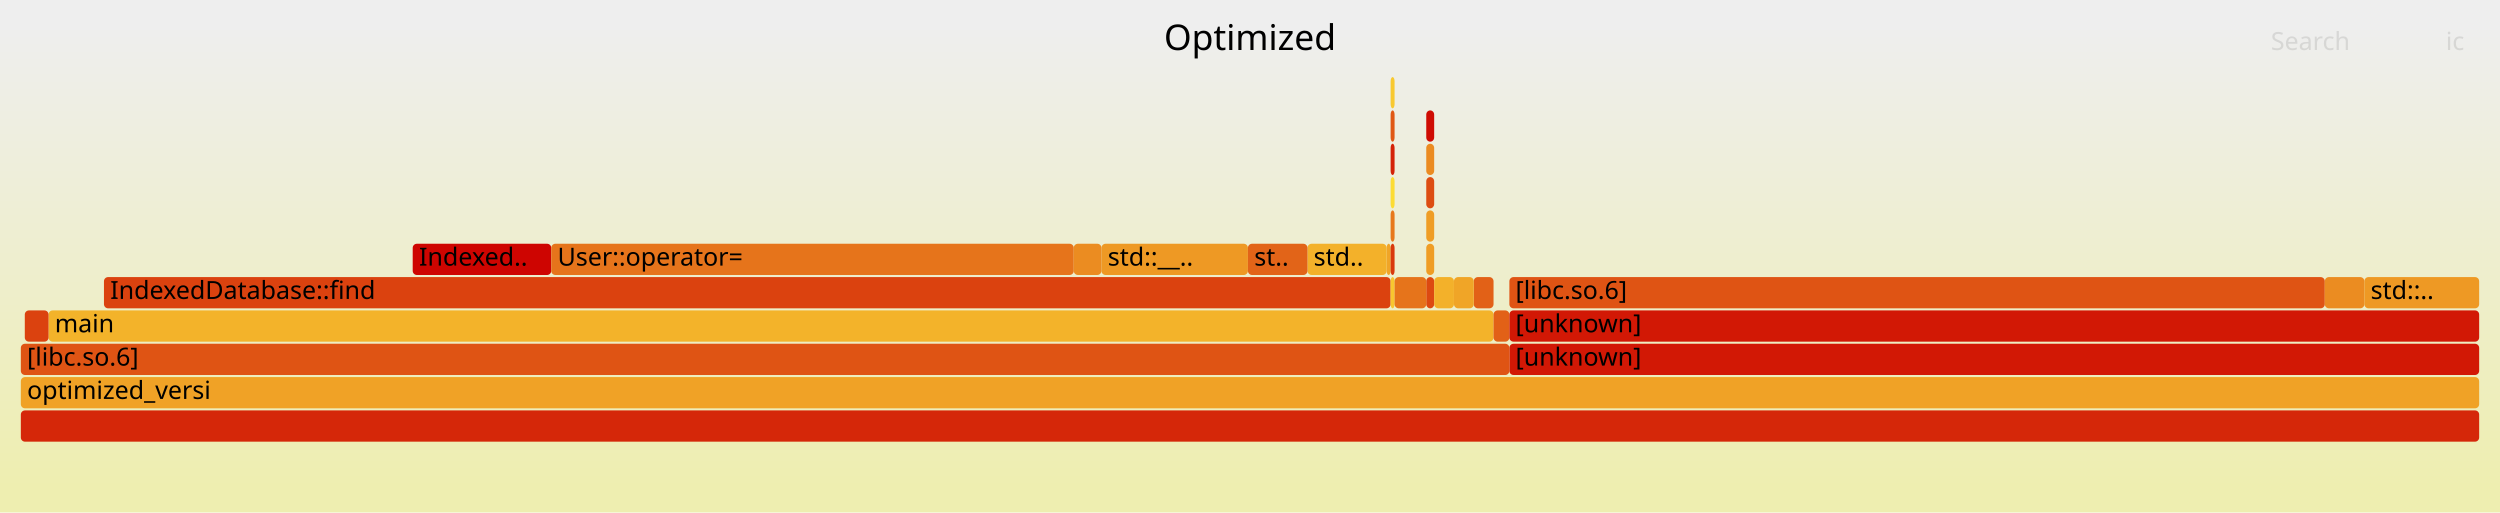
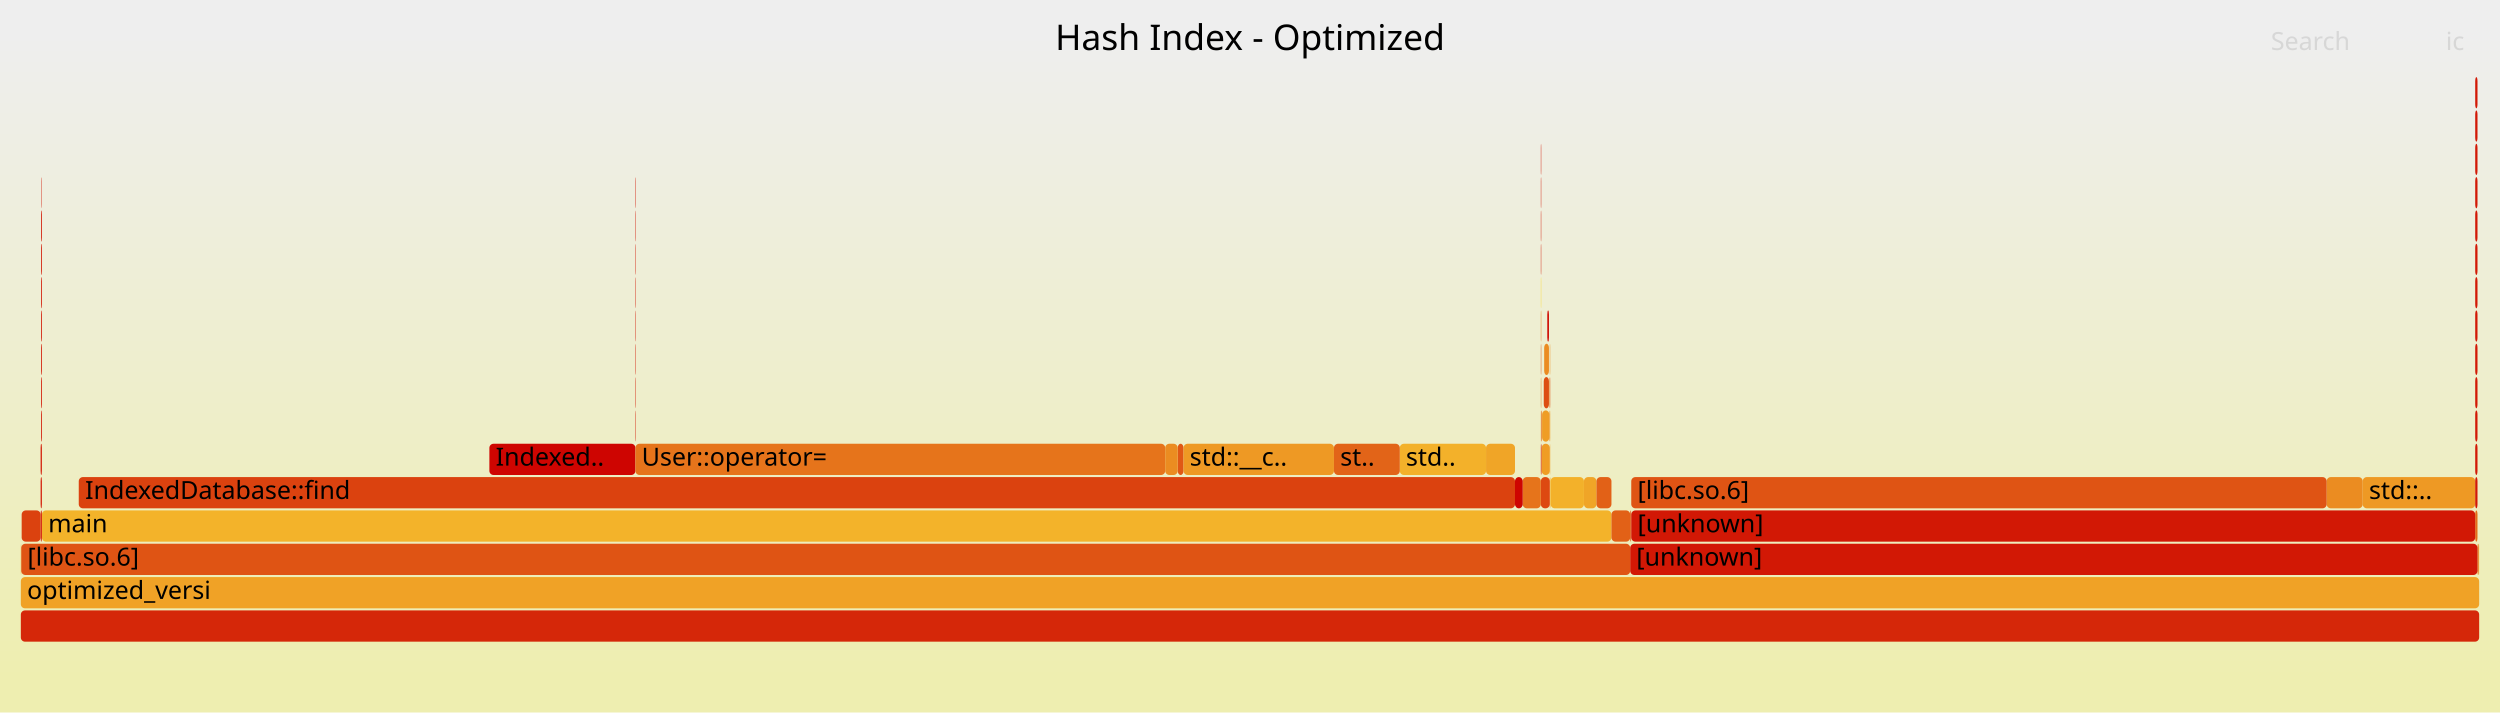
- <svg xmlns="http://www.w3.org/2000/svg" version="1.1" width="1200" height="246" viewBox="0 0 1200 246">
+ <svg xmlns="http://www.w3.org/2000/svg" version="1.1" width="1200" height="342" viewBox="0 0 1200 342">
  <defs>
    <linearGradient id="background" y1="0" y2="1" x1="0" x2="0">
      <stop stop-color="#eeeeee" offset="5%" />
      <stop stop-color="#eeeeb0" offset="95%" />
    </linearGradient>
  </defs>
  <style type="text/css">
	text { font-family:Verdana; font-size:12px; fill:rgb(0,0,0); }
	#search, #ignorecase { opacity:0.1; cursor:pointer; }
	#search:hover, #search.show, #ignorecase:hover, #ignorecase.show { opacity:1; }
	#subtitle { text-anchor:middle; font-color:rgb(160,160,160); }
	#title { text-anchor:middle; font-size:17px}
	#unzoom { cursor:pointer; }
	#frames &gt; *:hover { stroke:black; stroke-width:0.5; cursor:pointer; }
	.hide { display:none; }
	.parent { opacity:0.5; }
</style>
-   <rect x="0.0" y="0" width="1200.0" height="246.0" fill="url(#background)" />
-   <text id="title" x="600.00" y="24">Optimized</text>
-   <text id="details" x="10.00" y="229"> </text>
+   <rect x="0.0" y="0" width="1200.0" height="342.0" fill="url(#background)" />
+   <text id="title" x="600.00" y="24">Hash Index - Optimized</text>
+   <text id="details" x="10.00" y="325"> </text>
  <text id="unzoom" x="10.00" y="24" class="hide">Reset Zoom</text>
  <text id="search" x="1090.00" y="24">Search</text>
  <text id="ignorecase" x="1174.00" y="24">ic</text>
-   <text id="matched" x="1090.00" y="229"> </text>
+   <text id="matched" x="1090.00" y="325"> </text>
  <g id="frames">
    <g>
-       <rect x="667.5" y="69" width="1.9" height="15.0" fill="rgb(212,34,8)" rx="2" ry="2" />
-       <text x="670.46" y="79.5" />
-     </g>
-     <g>
-       <rect x="724.5" y="133" width="391.4" height="15.0" fill="rgb(223,84,20)" rx="2" ry="2" />
-       <text x="727.46" y="143.5">[libc.so.6]</text>
-     </g>
-     <g>
-       <rect x="724.5" y="165" width="465.5" height="15.0" fill="rgb(210,24,5)" rx="2" ry="2" />
-       <text x="727.46" y="175.5">[unknown]</text>
-     </g>
-     <g>
-       <rect x="665.6" y="117" width="1.9" height="15.0" fill="rgb(240,165,39)" rx="2" ry="2" />
-       <text x="668.56" y="127.5" />
-     </g>
-     <g>
-       <rect x="10.0" y="165" width="714.5" height="15.0" fill="rgb(223,84,20)" rx="2" ry="2" />
-       <text x="13.00" y="175.5">[libc.so.6]</text>
-     </g>
-     <g>
-       <rect x="667.5" y="37" width="1.9" height="15.0" fill="rgb(248,201,48)" rx="2" ry="2" />
-       <text x="670.46" y="47.5" />
-     </g>
-     <g>
-       <rect x="49.9" y="133" width="617.6" height="15.0" fill="rgb(219,66,15)" rx="2" ry="2" />
-       <text x="52.90" y="143.5">IndexedDatabase::find</text>
-     </g>
-     <g>
-       <rect x="667.5" y="133" width="1.9" height="15.0" fill="rgb(248,198,47)" rx="2" ry="2" />
-       <text x="670.46" y="143.5" />
-     </g>
-     <g>
-       <rect x="667.5" y="85" width="1.9" height="15.0" fill="rgb(252,220,52)" rx="2" ry="2" />
-       <text x="670.46" y="95.5" />
-     </g>
-     <g>
-       <rect x="23.3" y="149" width="693.6" height="15.0" fill="rgb(243,179,42)" rx="2" ry="2" />
-       <text x="26.30" y="159.5">main</text>
-     </g>
-     <g>
-       <rect x="707.4" y="133" width="9.5" height="15.0" fill="rgb(226,97,23)" rx="2" ry="2" />
-       <text x="710.36" y="143.5" />
-     </g>
-     <g>
-       <rect x="684.6" y="133" width="3.8" height="15.0" fill="rgb(221,73,17)" rx="2" ry="2" />
-       <text x="687.56" y="143.5" />
-     </g>
-     <g>
-       <rect x="684.6" y="69" width="3.8" height="15.0" fill="rgb(235,139,33)" rx="2" ry="2" />
-       <text x="687.56" y="79.5" />
-     </g>
-     <g>
-       <rect x="10.0" y="197" width="1180.0" height="15.0" fill="rgb(213,39,9)" rx="2" ry="2" />
-       <text x="13.00" y="207.5" />
-     </g>
-     <g>
-       <rect x="684.6" y="101" width="3.8" height="15.0" fill="rgb(239,157,37)" rx="2" ry="2" />
-       <text x="687.56" y="111.5" />
-     </g>
-     <g>
-       <rect x="716.9" y="149" width="7.6" height="15.0" fill="rgb(226,97,23)" rx="2" ry="2" />
-       <text x="719.86" y="159.5" />
-     </g>
-     <g>
-       <rect x="627.6" y="117" width="38.0" height="15.0" fill="rgb(243,177,42)" rx="2" ry="2" />
-       <text x="630.55" y="127.5">std..</text>
-     </g>
-     <g>
-       <rect x="1115.9" y="133" width="19.0" height="15.0" fill="rgb(235,140,33)" rx="2" ry="2" />
-       <text x="1118.89" y="143.5" />
-     </g>
-     <g>
-       <rect x="10.0" y="181" width="1180.0" height="15.0" fill="rgb(240,162,38)" rx="2" ry="2" />
-       <text x="13.00" y="191.5">optimized_versi</text>
-     </g>
-     <g>
-       <rect x="528.7" y="117" width="70.3" height="15.0" fill="rgb(238,153,36)" rx="2" ry="2" />
-       <text x="531.74" y="127.5">std::__..</text>
-     </g>
-     <g>
-       <rect x="667.5" y="53" width="1.9" height="15.0" fill="rgb(224,88,21)" rx="2" ry="2" />
-       <text x="670.46" y="63.5" />
-     </g>
-     <g>
-       <rect x="198.1" y="117" width="66.5" height="15.0" fill="rgb(206,5,1)" rx="2" ry="2" />
-       <text x="201.12" y="127.5">Indexed..</text>
-     </g>
-     <g>
-       <rect x="667.5" y="101" width="1.9" height="15.0" fill="rgb(231,120,28)" rx="2" ry="2" />
-       <text x="670.46" y="111.5" />
-     </g>
-     <g>
-       <rect x="684.6" y="117" width="3.8" height="15.0" fill="rgb(239,157,37)" rx="2" ry="2" />
-       <text x="687.56" y="127.5" />
-     </g>
-     <g>
-       <rect x="667.5" y="117" width="1.9" height="15.0" fill="rgb(217,57,13)" rx="2" ry="2" />
-       <text x="670.46" y="127.5" />
-     </g>
-     <g>
-       <rect x="264.6" y="117" width="250.8" height="15.0" fill="rgb(230,116,27)" rx="2" ry="2" />
-       <text x="267.62" y="127.5">User::operator=</text>
-     </g>
-     <g>
-       <rect x="515.4" y="117" width="13.3" height="15.0" fill="rgb(235,140,33)" rx="2" ry="2" />
-       <text x="518.44" y="127.5" />
-     </g>
-     <g>
-       <rect x="688.4" y="133" width="9.5" height="15.0" fill="rgb(243,177,42)" rx="2" ry="2" />
-       <text x="691.36" y="143.5" />
-     </g>
-     <g>
-       <rect x="684.6" y="85" width="3.8" height="15.0" fill="rgb(221,77,18)" rx="2" ry="2" />
-       <text x="687.56" y="95.5" />
-     </g>
-     <g>
-       <rect x="11.9" y="149" width="11.4" height="15.0" fill="rgb(219,66,15)" rx="2" ry="2" />
-       <text x="14.90" y="159.5" />
-     </g>
-     <g>
-       <rect x="599.0" y="117" width="28.6" height="15.0" fill="rgb(226,100,24)" rx="2" ry="2" />
-       <text x="602.05" y="127.5">st..</text>
-     </g>
-     <g>
-       <rect x="669.4" y="133" width="15.2" height="15.0" fill="rgb(230,116,27)" rx="2" ry="2" />
-       <text x="672.36" y="143.5" />
-     </g>
-     <g>
-       <rect x="724.5" y="149" width="465.5" height="15.0" fill="rgb(210,24,5)" rx="2" ry="2" />
-       <text x="727.46" y="159.5">[unknown]</text>
-     </g>
-     <g>
-       <rect x="1134.9" y="133" width="55.1" height="15.0" fill="rgb(238,153,36)" rx="2" ry="2" />
-       <text x="1137.90" y="143.5">std::..</text>
-     </g>
-     <g>
-       <rect x="697.9" y="133" width="9.5" height="15.0" fill="rgb(240,165,39)" rx="2" ry="2" />
-       <text x="700.86" y="143.5" />
-     </g>
-     <g>
-       <rect x="684.6" y="53" width="3.8" height="15.0" fill="rgb(207,12,3)" rx="2" ry="2" />
-       <text x="687.56" y="63.5" />
+       <rect x="743.9" y="229" width="0.2" height="15.0" fill="rgb(226,97,23)" rx="2" ry="2" />
+       <text x="746.90" y="239.5" />
+     </g>
+     <g>
+       <rect x="19.7" y="101" width="0.4" height="15.0" fill="rgb(210,24,5)" rx="2" ry="2" />
+       <text x="22.74" y="111.5" />
+     </g>
+     <g>
+       <rect x="19.9" y="85" width="0.2" height="15.0" fill="rgb(210,24,5)" rx="2" ry="2" />
+       <text x="22.93" y="95.5" />
+     </g>
+     <g>
+       <rect x="760.3" y="229" width="6.0" height="15.0" fill="rgb(240,165,39)" rx="2" ry="2" />
+       <text x="763.25" y="239.5" />
+     </g>
+     <g>
+       <rect x="1116.8" y="229" width="17.3" height="15.0" fill="rgb(235,140,33)" rx="2" ry="2" />
+       <text x="1119.79" y="239.5" />
+     </g>
+     <g>
+       <rect x="1188.1" y="37" width="1.1" height="15.0" fill="rgb(210,24,5)" rx="2" ry="2" />
+       <text x="1191.05" y="47.5" />
+     </g>
+     <g>
+       <rect x="671.9" y="213" width="41.4" height="15.0" fill="rgb(243,177,42)" rx="2" ry="2" />
+       <text x="674.85" y="223.5">std..</text>
+     </g>
+     <g>
+       <rect x="1134.1" y="229" width="54.0" height="15.0" fill="rgb(238,153,36)" rx="2" ry="2" />
+       <text x="1137.12" y="239.5">std::..</text>
+     </g>
+     <g>
+       <rect x="741.0" y="181" width="2.5" height="15.0" fill="rgb(221,77,18)" rx="2" ry="2" />
+       <text x="743.98" y="191.5" />
+     </g>
+     <g>
+       <rect x="19.7" y="149" width="0.4" height="15.0" fill="rgb(210,24,5)" rx="2" ry="2" />
+       <text x="22.74" y="159.5" />
+     </g>
+     <g>
+       <rect x="1188.1" y="149" width="1.1" height="15.0" fill="rgb(210,24,5)" rx="2" ry="2" />
+       <text x="1191.05" y="159.5" />
+     </g>
+     <g>
+       <rect x="744.3" y="229" width="16.0" height="15.0" fill="rgb(243,177,42)" rx="2" ry="2" />
+       <text x="747.29" y="239.5" />
+     </g>
+     <g>
+       <rect x="739.8" y="213" width="0.2" height="15.0" fill="rgb(213,38,9)" rx="2" ry="2" />
+       <text x="742.81" y="223.5" />
+     </g>
+     <g>
+       <rect x="739.6" y="101" width="0.2" height="15.0" fill="rgb(210,24,5)" rx="2" ry="2" />
+       <text x="742.61" y="111.5" />
+     </g>
+     <g>
+       <rect x="19.7" y="133" width="0.4" height="15.0" fill="rgb(210,24,5)" rx="2" ry="2" />
+       <text x="22.74" y="143.5" />
+     </g>
+     <g>
+       <rect x="10.0" y="277" width="1180.0" height="15.0" fill="rgb(240,162,38)" rx="2" ry="2" />
+       <text x="13.00" y="287.5">optimized_versi</text>
+     </g>
+     <g>
+       <rect x="739.6" y="85" width="0.2" height="15.0" fill="rgb(210,24,5)" rx="2" ry="2" />
+       <text x="742.61" y="95.5" />
+     </g>
+     <g>
+       <rect x="1189.8" y="261" width="0.2" height="15.0" fill="rgb(249,202,48)" rx="2" ry="2" />
+       <text x="1192.81" y="271.5" />
+     </g>
+     <g>
+       <rect x="739.6" y="149" width="0.2" height="15.0" fill="rgb(234,134,32)" rx="2" ry="2" />
+       <text x="742.61" y="159.5" />
+     </g>
+     <g>
+       <rect x="565.3" y="213" width="2.8" height="15.0" fill="rgb(224,88,21)" rx="2" ry="2" />
+       <text x="568.34" y="223.5" />
+     </g>
+     <g>
+       <rect x="1188.1" y="229" width="1.1" height="15.0" fill="rgb(210,24,5)" rx="2" ry="2" />
+       <text x="1191.05" y="239.5" />
+     </g>
+     <g>
+       <rect x="19.5" y="229" width="0.6" height="15.0" fill="rgb(210,24,5)" rx="2" ry="2" />
+       <text x="22.54" y="239.5" />
+     </g>
+     <g>
+       <rect x="304.8" y="117" width="0.2" height="15.0" fill="rgb(210,24,5)" rx="2" ry="2" />
+       <text x="307.81" y="127.5" />
+     </g>
+     <g>
+       <rect x="740.0" y="213" width="3.9" height="15.0" fill="rgb(239,157,37)" rx="2" ry="2" />
+       <text x="743.00" y="223.5" />
+     </g>
+     <g>
+       <rect x="304.8" y="181" width="0.2" height="15.0" fill="rgb(210,24,5)" rx="2" ry="2" />
+       <text x="307.81" y="191.5" />
+     </g>
+     <g>
+       <rect x="234.9" y="213" width="70.1" height="15.0" fill="rgb(206,5,1)" rx="2" ry="2" />
+       <text x="237.90" y="223.5">Indexed..</text>
+     </g>
+     <g>
+       <rect x="739.6" y="117" width="0.2" height="15.0" fill="rgb(210,26,6)" rx="2" ry="2" />
+       <text x="742.61" y="127.5" />
+     </g>
+     <g>
+       <rect x="743.9" y="197" width="0.2" height="15.0" fill="rgb(239,157,37)" rx="2" ry="2" />
+       <text x="746.90" y="207.5" />
+     </g>
+     <g>
+       <rect x="783.0" y="229" width="333.8" height="15.0" fill="rgb(223,84,20)" rx="2" ry="2" />
+       <text x="786.04" y="239.5">[libc.so.6]</text>
+     </g>
+     <g>
+       <rect x="739.8" y="197" width="0.2" height="15.0" fill="rgb(224,88,21)" rx="2" ry="2" />
+       <text x="742.81" y="207.5" />
+     </g>
+     <g>
+       <rect x="10.0" y="261" width="0.2" height="15.0" fill="rgb(243,178,42)" rx="2" ry="2" />
+       <text x="13.00" y="271.5" />
+     </g>
+     <g>
+       <rect x="20.1" y="245" width="753.4" height="15.0" fill="rgb(243,179,42)" rx="2" ry="2" />
+       <text x="23.13" y="255.5">main</text>
+     </g>
+     <g>
+       <rect x="19.5" y="245" width="0.6" height="15.0" fill="rgb(210,24,5)" rx="2" ry="2" />
+       <text x="22.54" y="255.5" />
+     </g>
+     <g>
+       <rect x="304.8" y="149" width="0.2" height="15.0" fill="rgb(210,24,5)" rx="2" ry="2" />
+       <text x="307.81" y="159.5" />
+     </g>
+     <g>
+       <rect x="743.5" y="181" width="0.2" height="15.0" fill="rgb(234,134,32)" rx="2" ry="2" />
+       <text x="746.51" y="191.5" />
+     </g>
+     <g>
+       <rect x="305.0" y="213" width="254.3" height="15.0" fill="rgb(230,116,27)" rx="2" ry="2" />
+       <text x="308.00" y="223.5">User::operator=</text>
+     </g>
+     <g>
+       <rect x="739.6" y="229" width="4.3" height="15.0" fill="rgb(221,73,17)" rx="2" ry="2" />
+       <text x="742.61" y="239.5" />
+     </g>
+     <g>
+       <rect x="1189.2" y="261" width="0.6" height="15.0" fill="rgb(230,119,28)" rx="2" ry="2" />
+       <text x="1192.22" y="271.5" />
+     </g>
+     <g>
+       <rect x="782.5" y="245" width="0.5" height="15.0" fill="rgb(223,84,20)" rx="2" ry="2" />
+       <text x="785.45" y="255.5" />
+     </g>
+     <g>
+       <rect x="713.3" y="213" width="13.9" height="15.0" fill="rgb(240,165,39)" rx="2" ry="2" />
+       <text x="716.33" y="223.5" />
+     </g>
+     <g>
+       <rect x="559.3" y="213" width="6.0" height="15.0" fill="rgb(235,140,33)" rx="2" ry="2" />
+       <text x="562.30" y="223.5" />
+     </g>
+     <g>
+       <rect x="730.9" y="229" width="8.7" height="15.0" fill="rgb(230,116,27)" rx="2" ry="2" />
+       <text x="733.85" y="239.5" />
+     </g>
+     <g>
+       <rect x="10.2" y="261" width="772.3" height="15.0" fill="rgb(223,84,20)" rx="2" ry="2" />
+       <text x="13.19" y="271.5">[libc.so.6]</text>
+     </g>
+     <g>
+       <rect x="743.9" y="165" width="0.2" height="15.0" fill="rgb(235,139,33)" rx="2" ry="2" />
+       <text x="746.90" y="175.5" />
+     </g>
+     <g>
+       <rect x="1188.1" y="245" width="1.1" height="15.0" fill="rgb(228,107,25)" rx="2" ry="2" />
+       <text x="1191.05" y="255.5" />
+     </g>
+     <g>
+       <rect x="740.0" y="197" width="0.2" height="15.0" fill="rgb(221,77,18)" rx="2" ry="2" />
+       <text x="743.00" y="207.5" />
+     </g>
+     <g>
+       <rect x="1188.1" y="69" width="1.1" height="15.0" fill="rgb(210,24,5)" rx="2" ry="2" />
+       <text x="1191.05" y="79.5" />
+     </g>
+     <g>
+       <rect x="1188.1" y="117" width="1.1" height="15.0" fill="rgb(210,24,5)" rx="2" ry="2" />
+       <text x="1191.05" y="127.5" />
+     </g>
+     <g>
+       <rect x="1188.1" y="181" width="1.1" height="15.0" fill="rgb(210,24,5)" rx="2" ry="2" />
+       <text x="1191.05" y="191.5" />
+     </g>
+     <g>
+       <rect x="19.7" y="181" width="0.4" height="15.0" fill="rgb(210,24,5)" rx="2" ry="2" />
+       <text x="22.74" y="191.5" />
+     </g>
+     <g>
+       <rect x="304.8" y="101" width="0.2" height="15.0" fill="rgb(210,24,5)" rx="2" ry="2" />
+       <text x="307.81" y="111.5" />
+     </g>
+     <g>
+       <rect x="743.7" y="197" width="0.2" height="15.0" fill="rgb(234,134,32)" rx="2" ry="2" />
+       <text x="746.70" y="207.5" />
+     </g>
+     <g>
+       <rect x="739.6" y="197" width="0.2" height="15.0" fill="rgb(240,163,39)" rx="2" ry="2" />
+       <text x="742.61" y="207.5" />
+     </g>
+     <g>
+       <rect x="304.8" y="85" width="0.2" height="15.0" fill="rgb(210,24,5)" rx="2" ry="2" />
+       <text x="307.81" y="95.5" />
+     </g>
+     <g>
+       <rect x="741.2" y="165" width="2.3" height="15.0" fill="rgb(235,139,33)" rx="2" ry="2" />
+       <text x="744.17" y="175.5" />
+     </g>
+     <g>
+       <rect x="783.0" y="245" width="405.1" height="15.0" fill="rgb(210,24,5)" rx="2" ry="2" />
+       <text x="786.04" y="255.5">[unknown]</text>
+     </g>
+     <g>
+       <rect x="739.6" y="213" width="0.2" height="15.0" fill="rgb(212,32,7)" rx="2" ry="2" />
+       <text x="742.61" y="223.5" />
+     </g>
+     <g>
+       <rect x="739.6" y="133" width="0.2" height="15.0" fill="rgb(253,221,52)" rx="2" ry="2" />
+       <text x="742.61" y="143.5" />
+     </g>
+     <g>
+       <rect x="782.5" y="261" width="406.7" height="15.0" fill="rgb(210,24,5)" rx="2" ry="2" />
+       <text x="785.45" y="271.5">[unknown]</text>
+     </g>
+     <g>
+       <rect x="739.6" y="69" width="0.2" height="15.0" fill="rgb(210,24,5)" rx="2" ry="2" />
+       <text x="742.61" y="79.5" />
+     </g>
+     <g>
+       <rect x="19.5" y="213" width="0.6" height="15.0" fill="rgb(210,24,5)" rx="2" ry="2" />
+       <text x="22.54" y="223.5" />
+     </g>
+     <g>
+       <rect x="1188.1" y="213" width="1.1" height="15.0" fill="rgb(210,24,5)" rx="2" ry="2" />
+       <text x="1191.05" y="223.5" />
+     </g>
+     <g>
+       <rect x="304.8" y="133" width="0.2" height="15.0" fill="rgb(210,24,5)" rx="2" ry="2" />
+       <text x="307.81" y="143.5" />
+     </g>
+     <g>
+       <rect x="739.6" y="181" width="0.2" height="15.0" fill="rgb(233,129,31)" rx="2" ry="2" />
+       <text x="742.61" y="191.5" />
+     </g>
+     <g>
+       <rect x="740.2" y="197" width="3.5" height="15.0" fill="rgb(239,157,37)" rx="2" ry="2" />
+       <text x="743.20" y="207.5" />
+     </g>
+     <g>
+       <rect x="19.7" y="197" width="0.4" height="15.0" fill="rgb(210,24,5)" rx="2" ry="2" />
+       <text x="22.74" y="207.5" />
+     </g>
+     <g>
+       <rect x="1188.1" y="197" width="1.1" height="15.0" fill="rgb(210,24,5)" rx="2" ry="2" />
+       <text x="1191.05" y="207.5" />
+     </g>
+     <g>
+       <rect x="10.4" y="245" width="9.1" height="15.0" fill="rgb(219,66,15)" rx="2" ry="2" />
+       <text x="13.39" y="255.5" />
+     </g>
+     <g>
+       <rect x="766.3" y="229" width="7.2" height="15.0" fill="rgb(226,97,23)" rx="2" ry="2" />
+       <text x="769.29" y="239.5" />
+     </g>
+     <g>
+       <rect x="19.7" y="165" width="0.4" height="15.0" fill="rgb(210,24,5)" rx="2" ry="2" />
+       <text x="22.74" y="175.5" />
+     </g>
+     <g>
+       <rect x="1188.1" y="165" width="1.1" height="15.0" fill="rgb(210,24,5)" rx="2" ry="2" />
+       <text x="1191.05" y="175.5" />
+     </g>
+     <g>
+       <rect x="743.9" y="213" width="0.2" height="15.0" fill="rgb(239,157,37)" rx="2" ry="2" />
+       <text x="746.90" y="223.5" />
+     </g>
+     <g>
+       <rect x="568.1" y="213" width="72.2" height="15.0" fill="rgb(238,153,36)" rx="2" ry="2" />
+       <text x="571.07" y="223.5">std::__c..</text>
+     </g>
+     <g>
+       <rect x="773.5" y="245" width="9.0" height="15.0" fill="rgb(226,97,23)" rx="2" ry="2" />
+       <text x="776.50" y="255.5" />
+     </g>
+     <g>
+       <rect x="19.7" y="117" width="0.4" height="15.0" fill="rgb(210,24,5)" rx="2" ry="2" />
+       <text x="22.74" y="127.5" />
+     </g>
+     <g>
+       <rect x="1188.1" y="101" width="1.1" height="15.0" fill="rgb(210,24,5)" rx="2" ry="2" />
+       <text x="1191.05" y="111.5" />
+     </g>
+     <g>
+       <rect x="1188.1" y="85" width="1.1" height="15.0" fill="rgb(210,24,5)" rx="2" ry="2" />
+       <text x="1191.05" y="95.5" />
+     </g>
+     <g>
+       <rect x="1188.1" y="53" width="1.1" height="15.0" fill="rgb(210,24,5)" rx="2" ry="2" />
+       <text x="1191.05" y="63.5" />
+     </g>
+     <g>
+       <rect x="744.1" y="229" width="0.2" height="15.0" fill="rgb(249,202,48)" rx="2" ry="2" />
+       <text x="747.09" y="239.5" />
+     </g>
+     <g>
+       <rect x="742.7" y="149" width="0.8" height="15.0" fill="rgb(207,12,3)" rx="2" ry="2" />
+       <text x="745.73" y="159.5" />
+     </g>
+     <g>
+       <rect x="640.3" y="213" width="31.6" height="15.0" fill="rgb(226,100,24)" rx="2" ry="2" />
+       <text x="643.31" y="223.5">st..</text>
+     </g>
+     <g>
+       <rect x="37.8" y="229" width="689.4" height="15.0" fill="rgb(219,66,15)" rx="2" ry="2" />
+       <text x="40.84" y="239.5">IndexedDatabase::find</text>
+     </g>
+     <g>
+       <rect x="1188.1" y="133" width="1.1" height="15.0" fill="rgb(210,24,5)" rx="2" ry="2" />
+       <text x="1191.05" y="143.5" />
+     </g>
+     <g>
+       <rect x="739.6" y="165" width="0.2" height="15.0" fill="rgb(223,85,20)" rx="2" ry="2" />
+       <text x="742.61" y="175.5" />
+     </g>
+     <g>
+       <rect x="304.8" y="197" width="0.2" height="15.0" fill="rgb(210,24,5)" rx="2" ry="2" />
+       <text x="307.81" y="207.5" />
+     </g>
+     <g>
+       <rect x="10.0" y="293" width="1180.0" height="15.0" fill="rgb(213,39,9)" rx="2" ry="2" />
+       <text x="13.00" y="303.5" />
+     </g>
+     <g>
+       <rect x="304.8" y="165" width="0.2" height="15.0" fill="rgb(210,24,5)" rx="2" ry="2" />
+       <text x="307.81" y="175.5" />
+     </g>
+     <g>
+       <rect x="743.9" y="181" width="0.2" height="15.0" fill="rgb(221,77,18)" rx="2" ry="2" />
+       <text x="746.90" y="191.5" />
+     </g>
+     <g>
+       <rect x="727.2" y="229" width="3.7" height="15.0" fill="rgb(206,5,1)" rx="2" ry="2" />
+       <text x="730.15" y="239.5" />
    </g>
  </g>
</svg>
